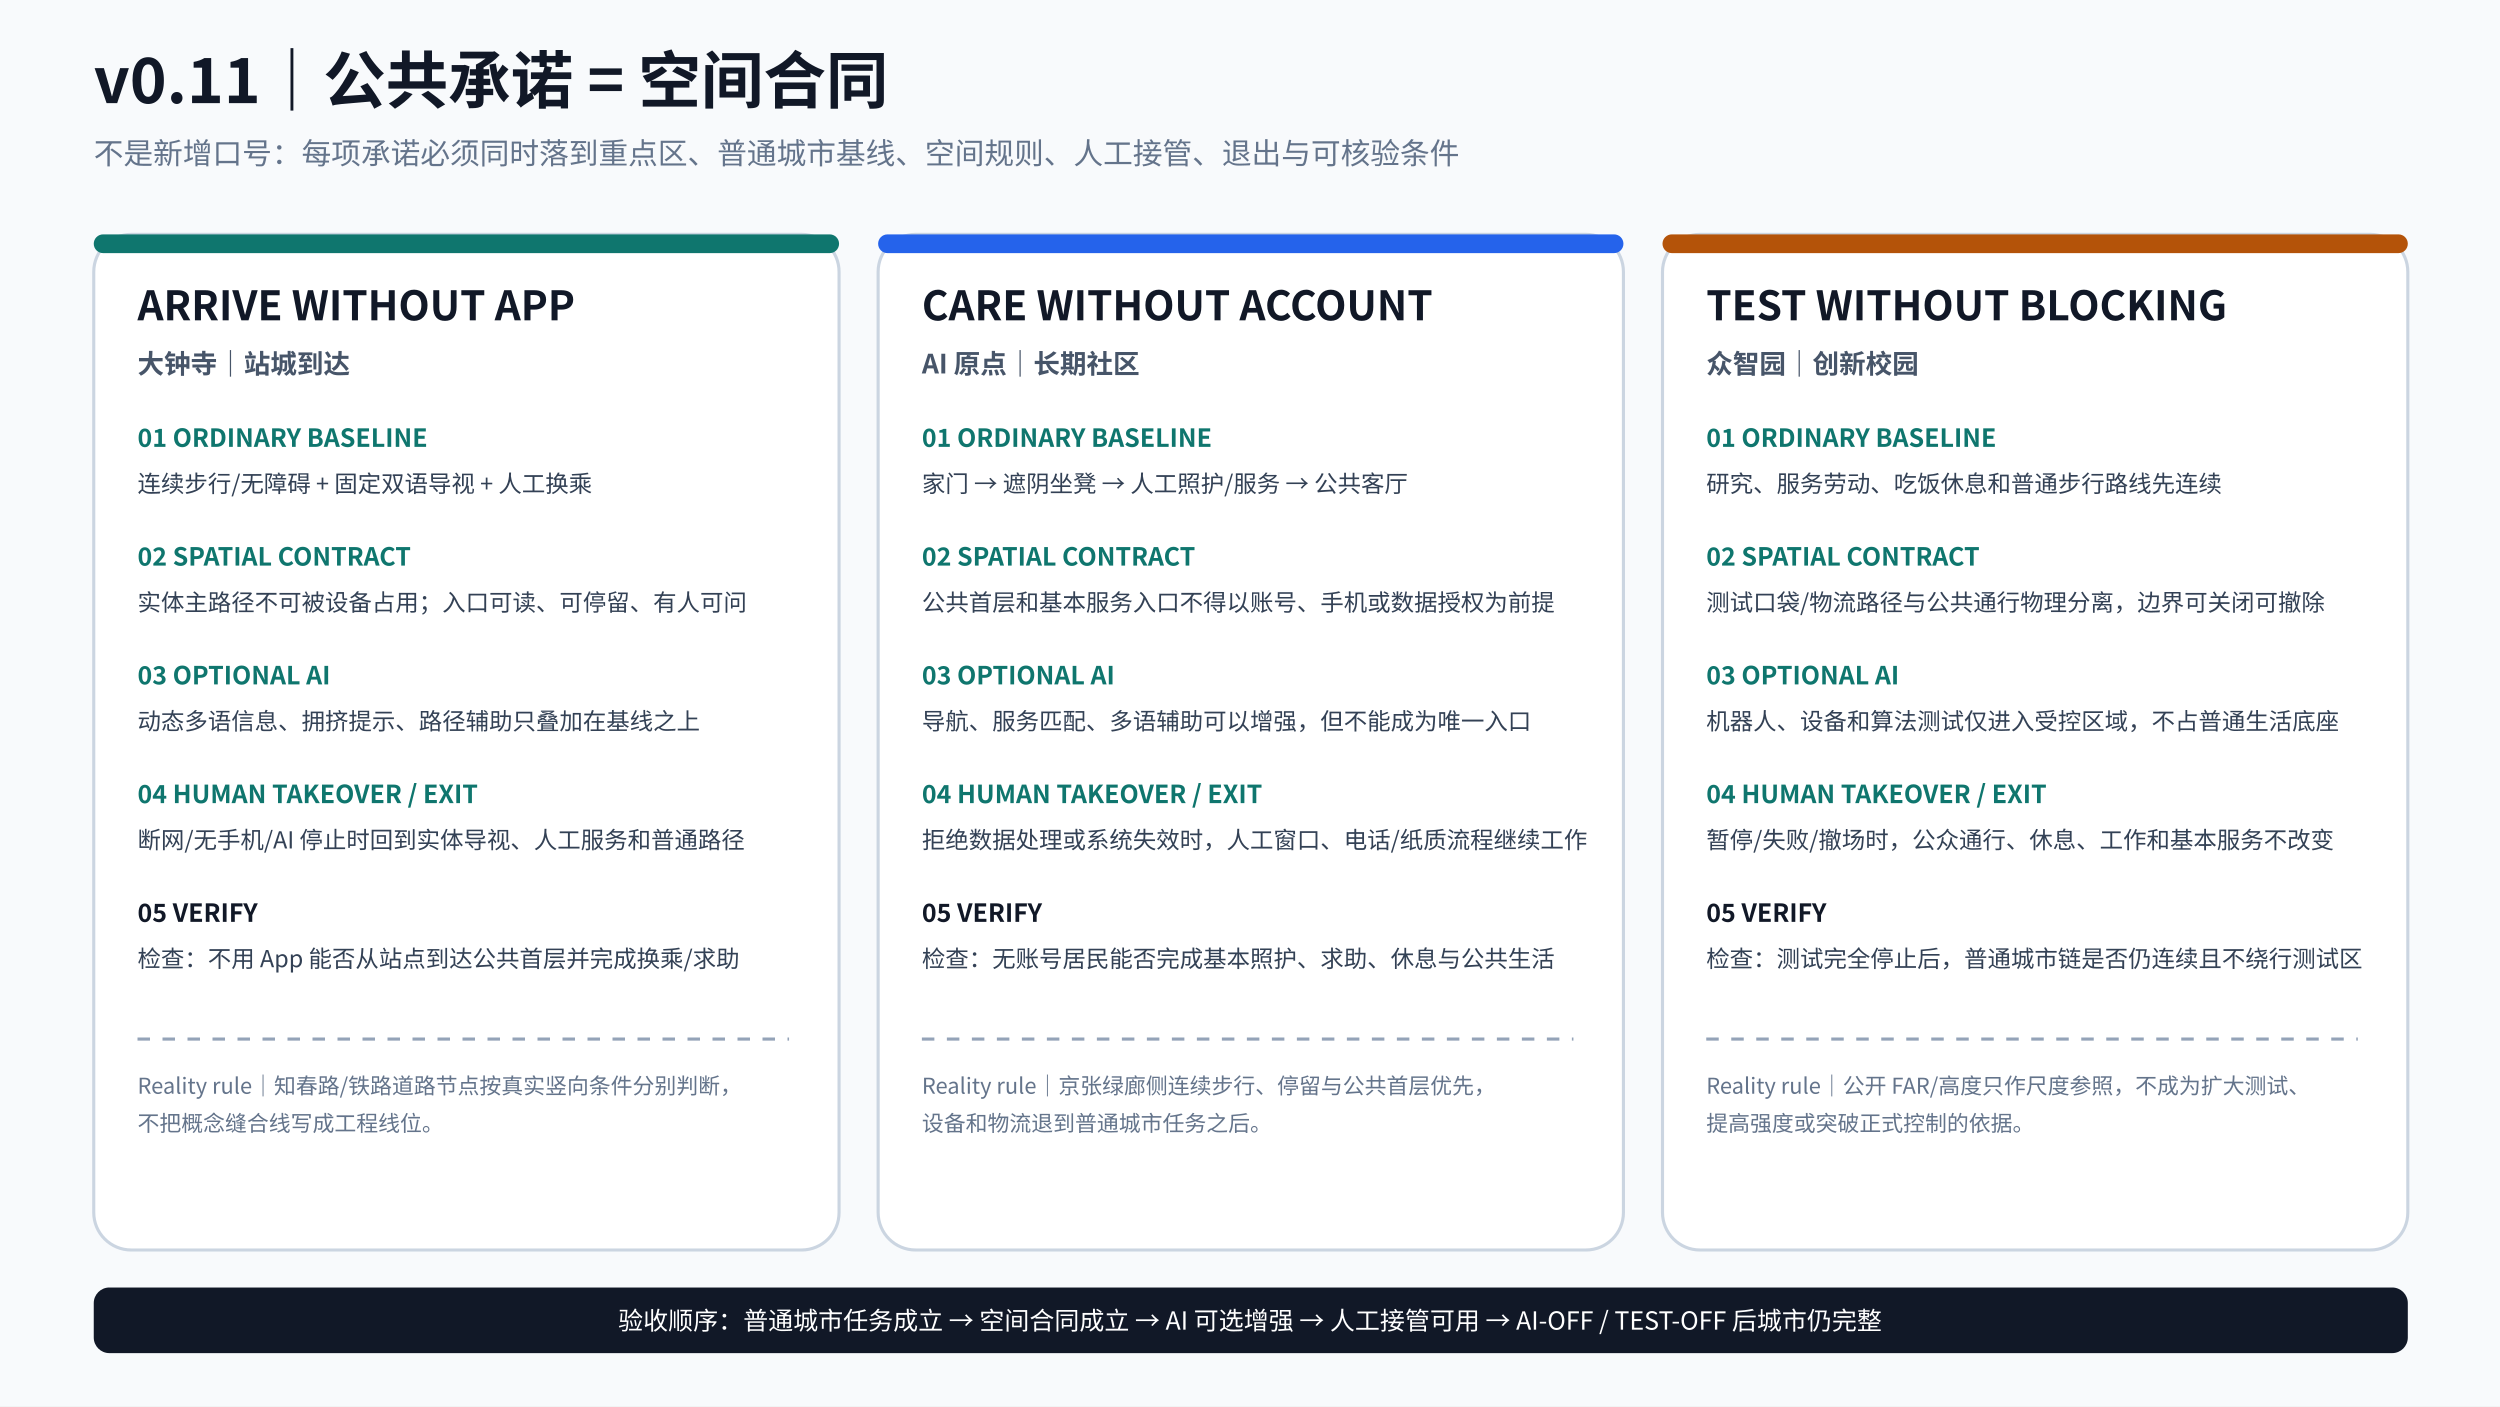
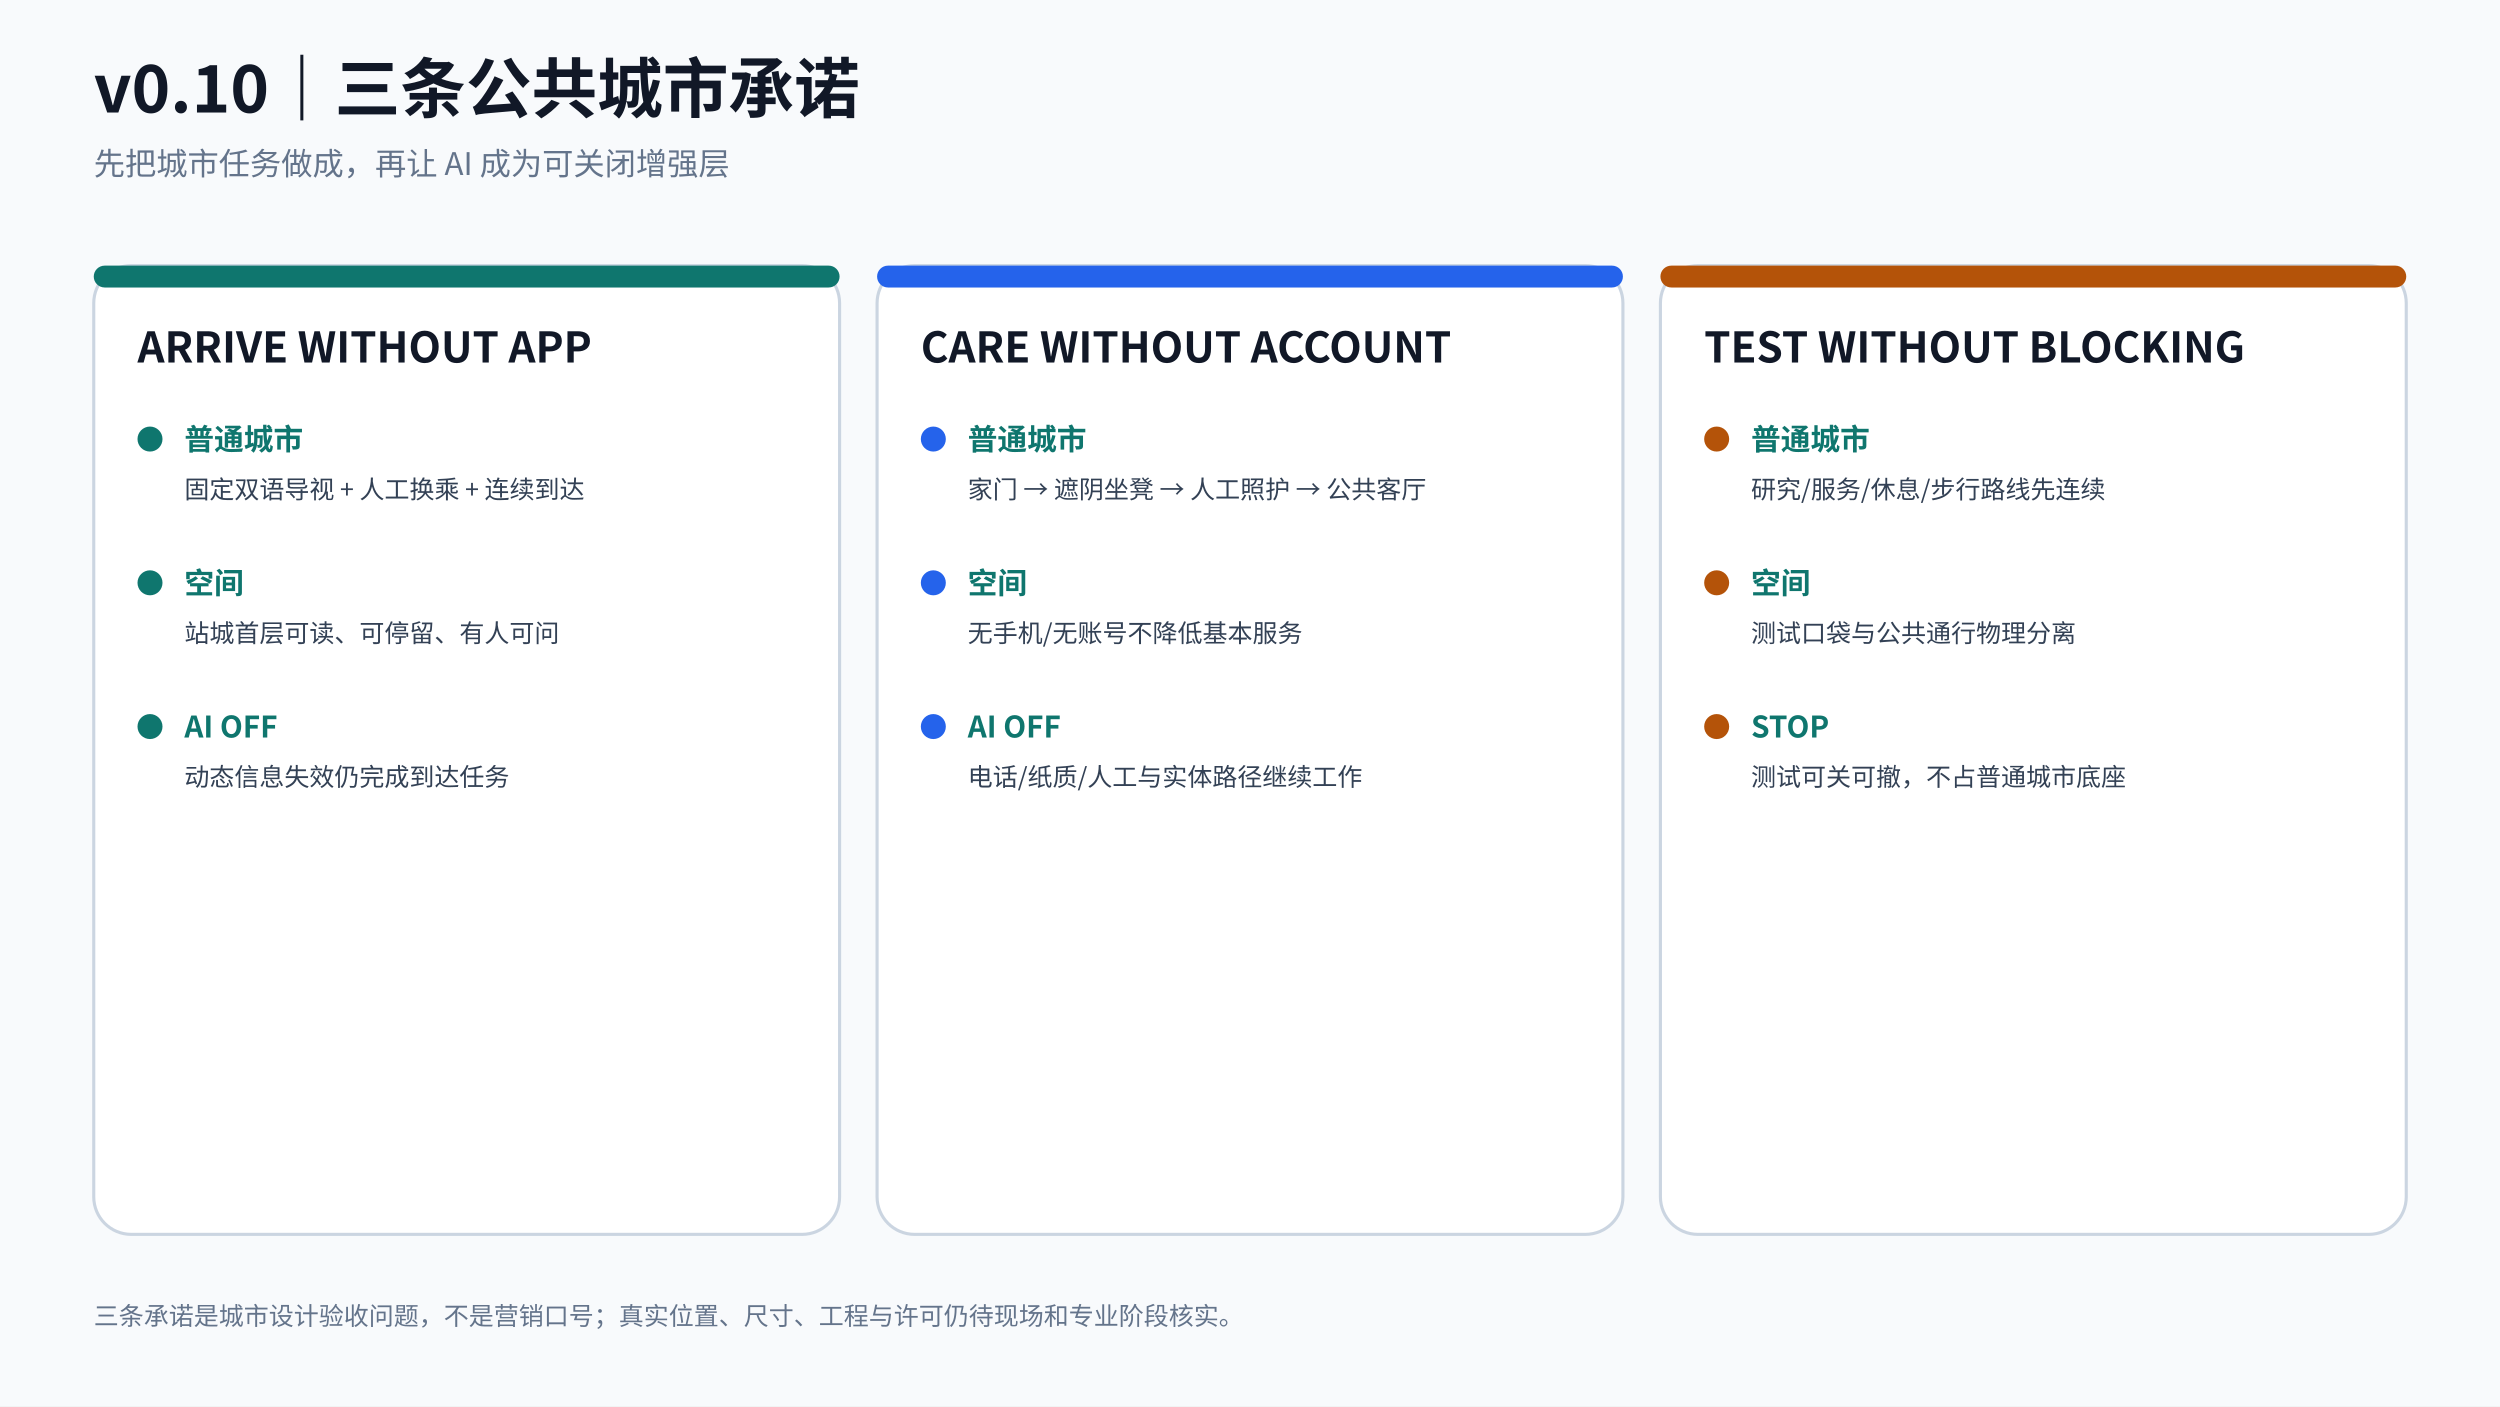
<svg xmlns="http://www.w3.org/2000/svg" width="1600" height="900" viewBox="0 0 1600 900">
  <rect width="1600" height="900" fill="#f8fafc" />
-   <style>
-     text{font-family:"Noto Sans CJK SC","Noto Sans",Arial,sans-serif}
-     .title{font-weight:700;fill:#111827}.sub{fill:#64748b}.card{fill:#fff;stroke:#cbd5e1;stroke-width:2}
-     .name{font-weight:700;fill:#111827}.place{font-weight:700;fill:#475569}.label{font-weight:700;fill:#0f766e}.body{fill:#334155}.verify{font-weight:700;fill:#111827}
-   </style>
-   <text x="60" y="66" font-size="40" class="title">v0.11｜公共承诺 = 空间合同</text>
-   <text x="60" y="105" font-size="19" class="sub">不是新增口号：每项承诺必须同时落到重点区、普通城市基线、空间规则、人工接管、退出与可核验条件</text>
-   <rect x="60" y="150" width="477" height="650" rx="24" class="card" />
-   <rect x="60" y="150" width="477" height="12" rx="6" fill="#0f766e" />
-   <text x="88" y="205" font-size="26" class="name">ARRIVE WITHOUT APP</text>
-   <text x="88" y="239" font-size="17" class="place">大钟寺｜站城到达</text>
-   <text x="88" y="286" font-size="16" class="label">01 ORDINARY BASELINE</text>
-   <text x="88" y="315" font-size="15" class="body">连续步行/无障碍 + 固定双语导视 + 人工换乘</text>
-   <text x="88" y="362" font-size="16" class="label">02 SPATIAL CONTRACT</text>
-   <text x="88" y="391" font-size="15" class="body">实体主路径不可被设备占用；入口可读、可停留、有人可问</text>
-   <text x="88" y="438" font-size="16" class="label">03 OPTIONAL AI</text>
-   <text x="88" y="467" font-size="15" class="body">动态多语信息、拥挤提示、路径辅助只叠加在基线之上</text>
-   <text x="88" y="514" font-size="16" class="label">04 HUMAN TAKEOVER / EXIT</text>
-   <text x="88" y="543" font-size="15" class="body">断网/无手机/AI 停止时回到实体导视、人工服务和普通路径</text>
-   <text x="88" y="590" font-size="16" class="verify">05 VERIFY</text>
-   <text x="88" y="619" font-size="15" class="body">检查：不用 App 能否从站点到达公共首层并完成换乘/求助</text>
-   <path d="M88 665 H505" stroke="#94a3b8" stroke-width="2" stroke-dasharray="8 8" />
-   <text x="88" y="700" font-size="14" class="sub">Reality rule｜知春路/铁路道路节点按真实竖向条件分别判断，</text>
-   <text x="88" y="724" font-size="14" class="sub">不把概念缝合线写成工程线位。</text>
-   <rect x="562" y="150" width="477" height="650" rx="24" class="card" />
-   <rect x="562" y="150" width="477" height="12" rx="6" fill="#2563eb" />
-   <text x="590" y="205" font-size="26" class="name">CARE WITHOUT ACCOUNT</text>
-   <text x="590" y="239" font-size="17" class="place">AI 原点｜长期社区</text>
-   <text x="590" y="286" font-size="16" class="label">01 ORDINARY BASELINE</text>
-   <text x="590" y="315" font-size="15" class="body">家门 → 遮阴坐凳 → 人工照护/服务 → 公共客厅</text>
-   <text x="590" y="362" font-size="16" class="label">02 SPATIAL CONTRACT</text>
-   <text x="590" y="391" font-size="15" class="body">公共首层和基本服务入口不得以账号、手机或数据授权为前提</text>
-   <text x="590" y="438" font-size="16" class="label">03 OPTIONAL AI</text>
-   <text x="590" y="467" font-size="15" class="body">导航、服务匹配、多语辅助可以增强，但不能成为唯一入口</text>
-   <text x="590" y="514" font-size="16" class="label">04 HUMAN TAKEOVER / EXIT</text>
-   <text x="590" y="543" font-size="15" class="body">拒绝数据处理或系统失效时，人工窗口、电话/纸质流程继续工作</text>
-   <text x="590" y="590" font-size="16" class="verify">05 VERIFY</text>
-   <text x="590" y="619" font-size="15" class="body">检查：无账号居民能否完成基本照护、求助、休息与公共生活</text>
-   <path d="M590 665 H1007" stroke="#94a3b8" stroke-width="2" stroke-dasharray="8 8" />
-   <text x="590" y="700" font-size="14" class="sub">Reality rule｜京张绿廊侧连续步行、停留与公共首层优先，</text>
-   <text x="590" y="724" font-size="14" class="sub">设备和物流退到普通城市任务之后。</text>
-   <rect x="1064" y="150" width="477" height="650" rx="24" class="card" />
-   <rect x="1064" y="150" width="477" height="12" rx="6" fill="#b45309" />
-   <text x="1092" y="205" font-size="26" class="name">TEST WITHOUT BLOCKING</text>
-   <text x="1092" y="239" font-size="17" class="place">众智园｜创新校园</text>
-   <text x="1092" y="286" font-size="16" class="label">01 ORDINARY BASELINE</text>
-   <text x="1092" y="315" font-size="15" class="body">研究、服务劳动、吃饭休息和普通步行路线先连续</text>
-   <text x="1092" y="362" font-size="16" class="label">02 SPATIAL CONTRACT</text>
-   <text x="1092" y="391" font-size="15" class="body">测试口袋/物流路径与公共通行物理分离，边界可关闭可撤除</text>
-   <text x="1092" y="438" font-size="16" class="label">03 OPTIONAL AI</text>
-   <text x="1092" y="467" font-size="15" class="body">机器人、设备和算法测试仅进入受控区域，不占普通生活底座</text>
-   <text x="1092" y="514" font-size="16" class="label">04 HUMAN TAKEOVER / EXIT</text>
-   <text x="1092" y="543" font-size="15" class="body">暂停/失败/撤场时，公众通行、休息、工作和基本服务不改变</text>
-   <text x="1092" y="590" font-size="16" class="verify">05 VERIFY</text>
-   <text x="1092" y="619" font-size="15" class="body">检查：测试完全停止后，普通城市链是否仍连续且不绕行测试区</text>
-   <path d="M1092 665 H1509" stroke="#94a3b8" stroke-width="2" stroke-dasharray="8 8" />
-   <text x="1092" y="700" font-size="14" class="sub">Reality rule｜公开 FAR/高度只作尺度参照，不成为扩大测试、</text>
-   <text x="1092" y="724" font-size="14" class="sub">提高强度或突破正式控制的依据。</text>
-   <rect x="60" y="824" width="1481" height="42" rx="10" fill="#111827" />
-   <text x="800" y="851" text-anchor="middle" font-size="16" fill="#fff">验收顺序：普通城市任务成立 → 空间合同成立 → AI 可选增强 → 人工接管可用 → AI-OFF / TEST-OFF 后城市仍完整</text>
+   <style>text{font-family:"Noto Sans CJK SC","Noto Sans",Arial,sans-serif}.t{font-weight:700;fill:#111827}.s{fill:#64748b}.h{font-weight:700;fill:#0f766e}.b{fill:#334155}</style>
+   <text x="60" y="72" font-size="42" class="t">v0.10｜三条公共城市承诺</text>
+   <text x="60" y="112" font-size="20" class="s">先把城市任务做成，再让 AI 成为可关闭增强层</text>
+   <rect x="60.0" y="170" width="477.333" height="620" rx="24" fill="white" stroke="#cbd5e1" stroke-width="2" />
+   <rect x="60.0" y="170" width="477.333" height="14" rx="7" fill="#0f766e" />
+   <text x="88.0" y="232" font-size="27" class="t">ARRIVE WITHOUT APP</text>
+   <circle cx="96.0" cy="281" r="8" fill="#0f766e" />
+   <text x="118.0" y="288" font-size="19" class="h">普通城市</text>
+   <text x="118.0" y="319" font-size="16" class="b">固定双语导视 + 人工换乘 + 连续到达</text>
+   <circle cx="96.0" cy="373" r="8" fill="#0f766e" />
+   <text x="118.0" y="380" font-size="19" class="h">空间</text>
+   <text x="118.0" y="411" font-size="16" class="b">站城首层可读、可停留、有人可问</text>
+   <circle cx="96.0" cy="465" r="8" fill="#0f766e" />
+   <text x="118.0" y="472" font-size="19" class="h">AI OFF</text>
+   <text x="118.0" y="503" font-size="16" class="b">动态信息失效仍完成到达任务</text>
+   <rect x="561.333" y="170" width="477.333" height="620" rx="24" fill="white" stroke="#cbd5e1" stroke-width="2" />
+   <rect x="561.333" y="170" width="477.333" height="14" rx="7" fill="#2563eb" />
+   <text x="589.333" y="232" font-size="27" class="t">CARE WITHOUT ACCOUNT</text>
+   <circle cx="597.333" cy="281" r="8" fill="#2563eb" />
+   <text x="619.333" y="288" font-size="19" class="h">普通城市</text>
+   <text x="619.333" y="319" font-size="16" class="b">家门 → 遮阴坐凳 → 人工照护 → 公共客厅</text>
+   <circle cx="597.333" cy="373" r="8" fill="#2563eb" />
+   <text x="619.333" y="380" font-size="19" class="h">空间</text>
+   <text x="619.333" y="411" font-size="16" class="b">无手机/无账号不降低基本服务</text>
+   <circle cx="597.333" cy="465" r="8" fill="#2563eb" />
+   <text x="619.333" y="472" font-size="19" class="h">AI OFF</text>
+   <text x="619.333" y="503" font-size="16" class="b">电话/纸质/人工与实体路径继续工作</text>
+   <rect x="1062.667" y="170" width="477.333" height="620" rx="24" fill="white" stroke="#cbd5e1" stroke-width="2" />
+   <rect x="1062.667" y="170" width="477.333" height="14" rx="7" fill="#b45309" />
+   <text x="1090.667" y="232" font-size="27" class="t">TEST WITHOUT BLOCKING</text>
+   <circle cx="1098.667" cy="281" r="8" fill="#b45309" />
+   <text x="1120.667" y="288" font-size="19" class="h">普通城市</text>
+   <text x="1120.667" y="319" font-size="16" class="b">研究/服务/休息/步行路线先连续</text>
+   <circle cx="1098.667" cy="373" r="8" fill="#b45309" />
+   <text x="1120.667" y="380" font-size="19" class="h">空间</text>
+   <text x="1120.667" y="411" font-size="16" class="b">测试口袋与公共通行物理分离</text>
+   <circle cx="1098.667" cy="465" r="8" fill="#b45309" />
+   <text x="1120.667" y="472" font-size="19" class="h">STOP</text>
+   <text x="1120.667" y="503" font-size="16" class="b">测试可关可撤，不占普通城市底座</text>
+   <text x="60" y="848" font-size="16" class="s">三条承诺是城市设计验收问题，不是营销口号；真实位置、尺寸、工程与许可仍待现场和专业阶段核实。</text>
</svg>
